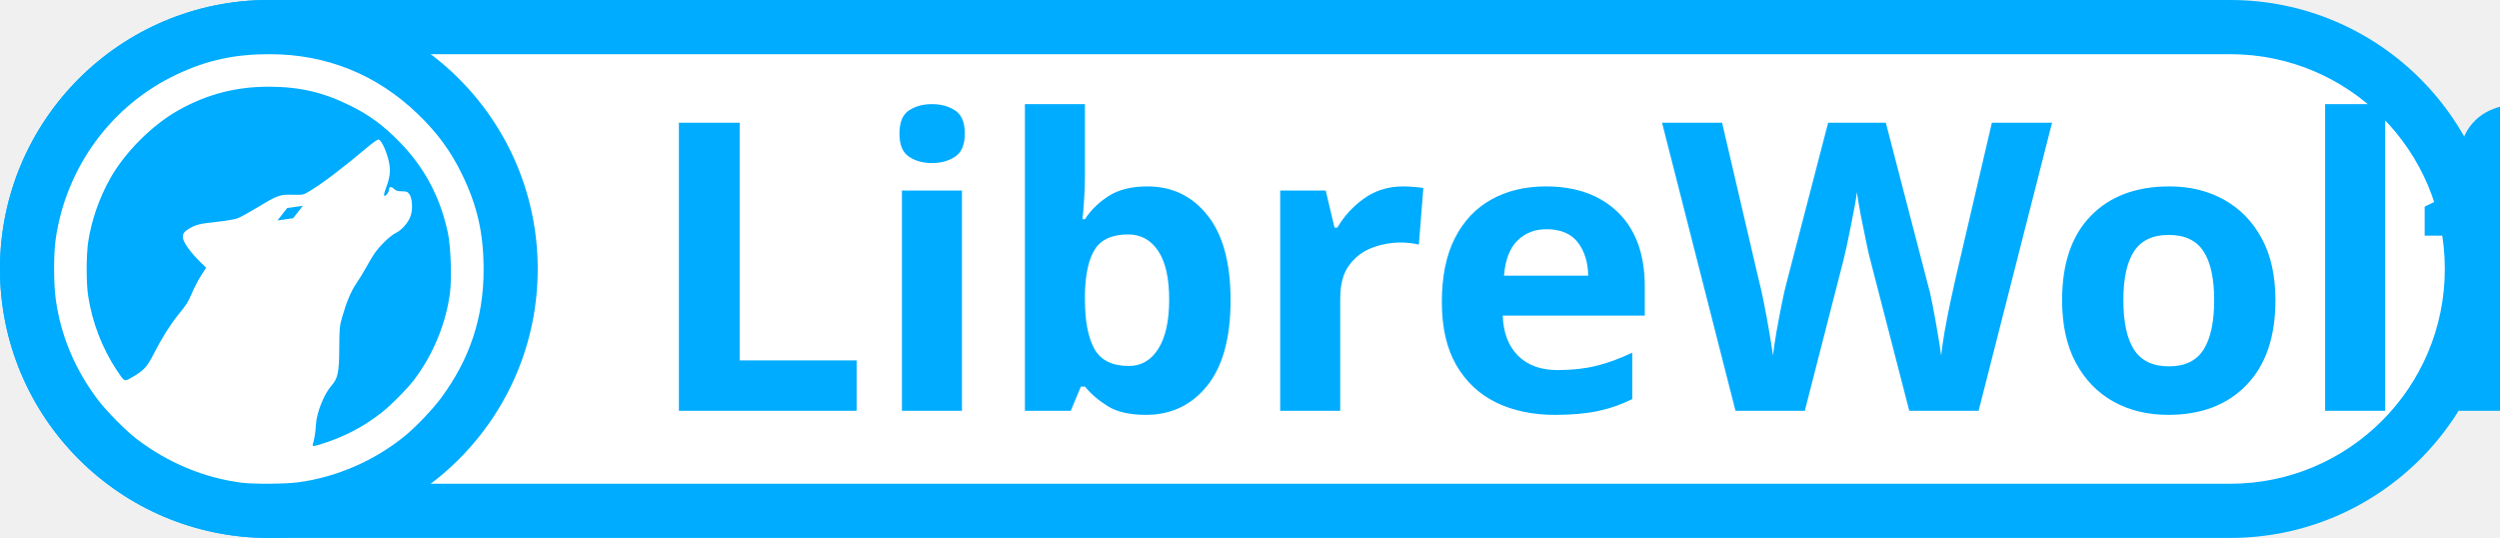
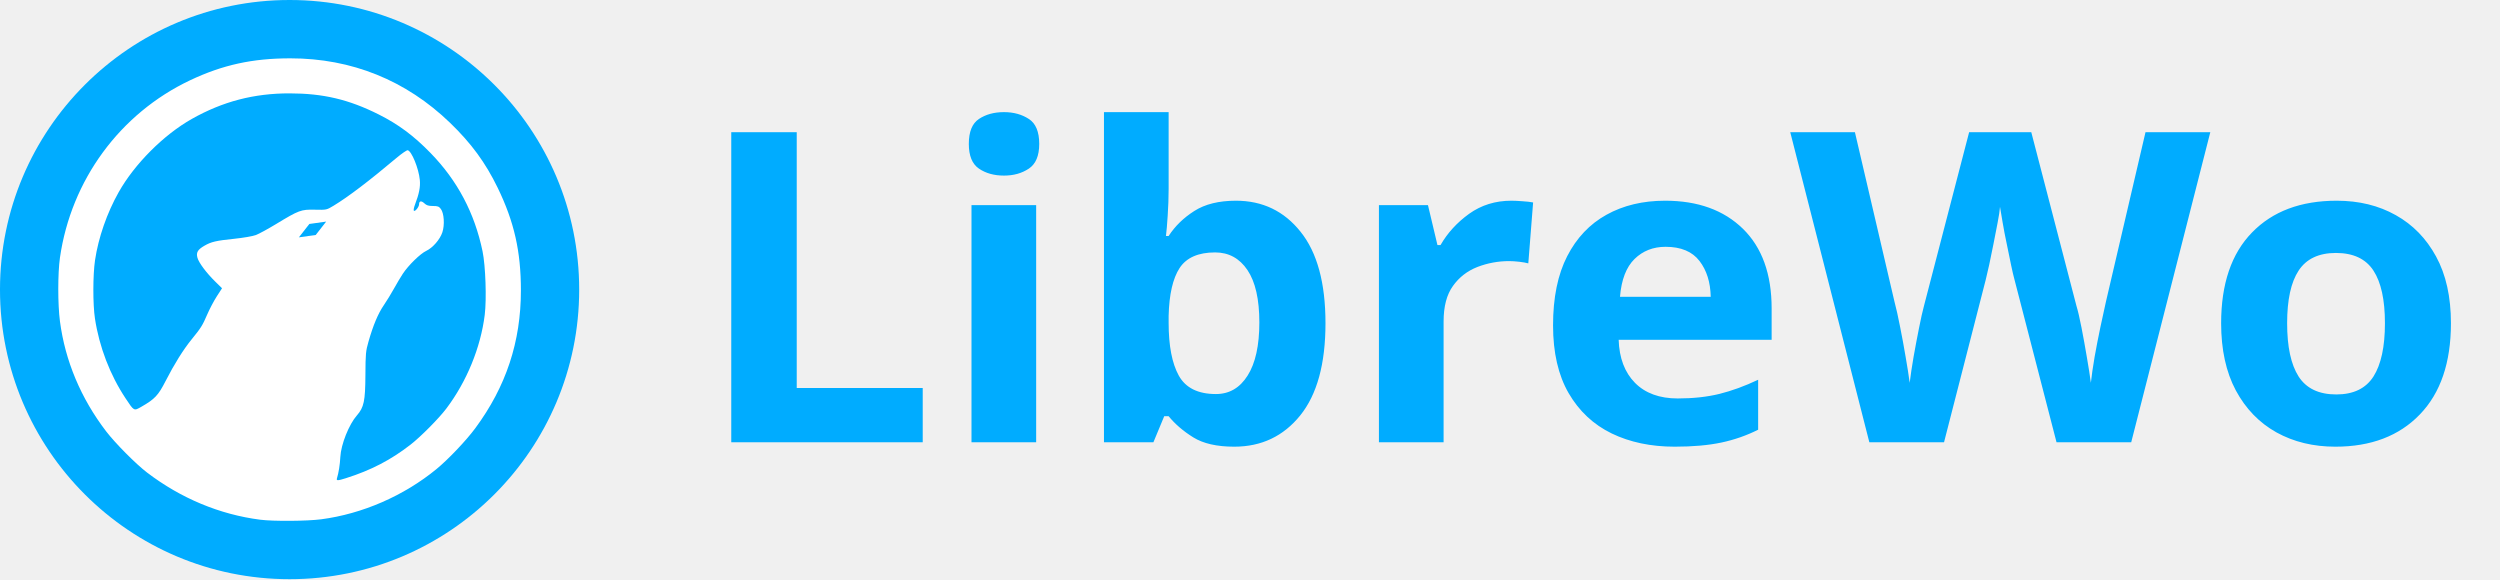
- <svg xmlns="http://www.w3.org/2000/svg" width="314.788mm" height="67.733mm" viewBox="0 0 314.788 67.733" version="1.1" id="svg8">
+ <svg xmlns="http://www.w3.org/2000/svg" width="292.365mm" height="67.733mm" viewBox="0 0 292.365 67.733" version="1.1" id="svg8">
  <defs id="defs2" />
  <g id="layer1" transform="translate(-141.2163,-244.8167)">
-     <g id="g830" transform="translate(0,-13.52213)">
-       <rect ry="33.867" y="258.339" x="141.216" height="67.733" width="314.788" id="rect815" style="fill:#00acff;fill-opacity:1;stroke:none;stroke-width:4.028;stroke-miterlimit:4;stroke-dasharray:none" />
-       <rect ry="27.044" y="265.161" x="148.04" height="54.089" width="301.141" id="rect815-3" style="fill:#ffffff;fill-opacity:1;stroke:none;stroke-width:3.521;stroke-miterlimit:4;stroke-dasharray:none" />
-     </g>
    <g id="g898" transform="translate(-5.605984,116.3505)">
      <ellipse ry="33.867" rx="33.867" cy="162.333" cx="180.689" id="path875" style="fill:#00acff;fill-opacity:1;stroke:none;stroke-width:0.535;stroke-miterlimit:4;stroke-dasharray:none" />
      <path id="path847" d="m 177.259,189.245 c -4.744,-0.609 -9.282,-2.5 -13.242,-5.519 -1.292,-0.985 -3.715,-3.424 -4.773,-4.804 -2.962,-3.865 -4.804,-8.251 -5.412,-12.887 -0.26,-1.985 -0.259,-5.633 0.003,-7.447 1.308,-9.068 7.015,-16.845 15.209,-20.729 3.812,-1.806 7.3,-2.571 11.731,-2.571 7.166,0 13.527,2.567 18.681,7.541 2.483,2.396 4.148,4.668 5.574,7.607 1.929,3.975 2.71,7.433 2.71,11.995 0,6.006 -1.734,11.244 -5.337,16.117 -1.071,1.448 -3.162,3.647 -4.549,4.785 -3.807,3.12 -8.659,5.232 -13.473,5.863 -1.664,0.218 -5.593,0.245 -7.121,0.049 z m 10.041,-4.865 c 2.898,-0.914 5.26,-2.141 7.541,-3.92 1.212,-0.946 3.308,-3.061 4.187,-4.227 2.383,-3.162 4.005,-7.122 4.482,-10.946 0.23,-1.842 0.096,-5.738 -0.255,-7.43 -0.929,-4.48 -2.932,-8.265 -6.086,-11.503 -1.967,-2.019 -3.757,-3.35 -6.06,-4.505 -3.495,-1.752 -6.49,-2.46 -10.423,-2.464 -4.164,-0.004 -7.815,0.95 -11.429,2.988 -3.29,1.855 -6.691,5.26 -8.553,8.563 -1.372,2.433 -2.376,5.32 -2.768,7.959 -0.257,1.73 -0.262,5.165 -0.01,6.821 0.504,3.315 1.761,6.591 3.584,9.339 0.995,1.501 0.964,1.484 1.842,0.982 1.571,-0.899 1.98,-1.333 2.836,-3.01 1.001,-1.96 2.07,-3.674 3.037,-4.863 1.116,-1.373 1.269,-1.618 1.829,-2.915 0.282,-0.652 0.787,-1.611 1.123,-2.129 l 0.611,-0.943 -0.79,-0.777 c -1.05,-1.032 -1.923,-2.202 -2.087,-2.796 -0.168,-0.608 0.03,-0.947 0.819,-1.402 0.797,-0.461 1.368,-0.593 3.499,-0.812 1.038,-0.107 2.164,-0.302 2.519,-0.437 0.353,-0.134 1.408,-0.708 2.344,-1.276 2.703,-1.639 2.932,-1.723 4.552,-1.688 1.369,0.03 1.371,0.029 2.183,-0.461 1.701,-1.028 4.143,-2.883 7.357,-5.587 0.616,-0.519 1.21,-0.926 1.319,-0.905 0.455,0.088 1.29,2.136 1.416,3.476 0.077,0.812 -0.08,1.615 -0.562,2.873 -0.131,0.343 -0.192,0.67 -0.135,0.728 0.138,0.137 0.611,-0.454 0.611,-0.763 0,-0.394 0.261,-0.439 0.616,-0.106 0.258,0.242 0.481,0.312 1,0.312 0.567,0 0.707,0.053 0.929,0.348 0.376,0.501 0.464,1.867 0.176,2.732 -0.28,0.842 -1.125,1.813 -1.892,2.173 -0.686,0.323 -2.076,1.679 -2.726,2.662 -0.249,0.376 -0.716,1.16 -1.037,1.742 -0.321,0.582 -0.861,1.462 -1.198,1.954 -0.664,0.97 -1.233,2.322 -1.782,4.238 -0.323,1.125 -0.35,1.418 -0.363,3.928 -0.016,3.032 -0.173,3.776 -0.993,4.709 -0.932,1.061 -1.862,3.392 -1.94,4.861 -0.049,0.928 -0.192,1.832 -0.395,2.501 -0.089,0.295 0.077,0.291 1.072,-0.022 z" style="fill:#ffffff;stroke-width:0.132" />
      <path transform="matrix(0.2320312,0.4018899,-0.9939296,0.5738455,350.9349,48.45608)" d="m 18.854,174.592 -1.604,-1.604 1.604,-1.604 1.604,1.604 z" id="path814" style="fill:#00acff;fill-opacity:1;stroke:none;stroke-width:1.5;stroke-miterlimit:4;stroke-dasharray:none" />
    </g>
    <text xml:space="preserve" style="font-style:normal;font-weight:normal;font-size:10.583px;line-height:1.25;font-family:sans-serif;letter-spacing:0px;word-spacing:0px;fill:#000000;fill-opacity:1;stroke:none;stroke-width:0.265" x="208.95" y="296.54" id="text819">
-       <tspan x="208.95" y="296.54" style="font-style:normal;font-variant:normal;font-weight:bold;font-stretch:normal;font-size:50.8px;font-family:Rajdhani;-inkscape-font-specification:'Rajdhani Bold';fill:#00acff;fill-opacity:1;stroke-width:0.265" id="tspan853"> LibreWolf    </tspan>
+       <tspan x="208.95" y="296.54" style="font-style:normal;font-variant:normal;font-weight:bold;font-stretch:normal;font-size:50.8px;font-family:Rajdhani;-inkscape-font-specification:'Rajdhani Bold';fill:#00acff;fill-opacity:1;stroke-width:0.265" id="tspan853"> LibreWolf  </tspan>
    </text>
+     <flowRoot xml:space="preserve" id="flowRoot826" style="font-style:normal;font-weight:normal;font-size:40px;line-height:1.25;font-family:sans-serif;letter-spacing:0px;word-spacing:0px;fill:#000000;fill-opacity:1;stroke:none" transform="matrix(0.2645833,0,0,0.2645833,208.9496,260.8272)">
+       <flowRegion id="flowRegion828">
+         <rect id="rect830" width="180" height="148.571" x="-325.714" y="-259.31" />
+       </flowRegion>
+       <flowPara id="flowPara832" />
+     </flowRoot>
  </g>
</svg>
